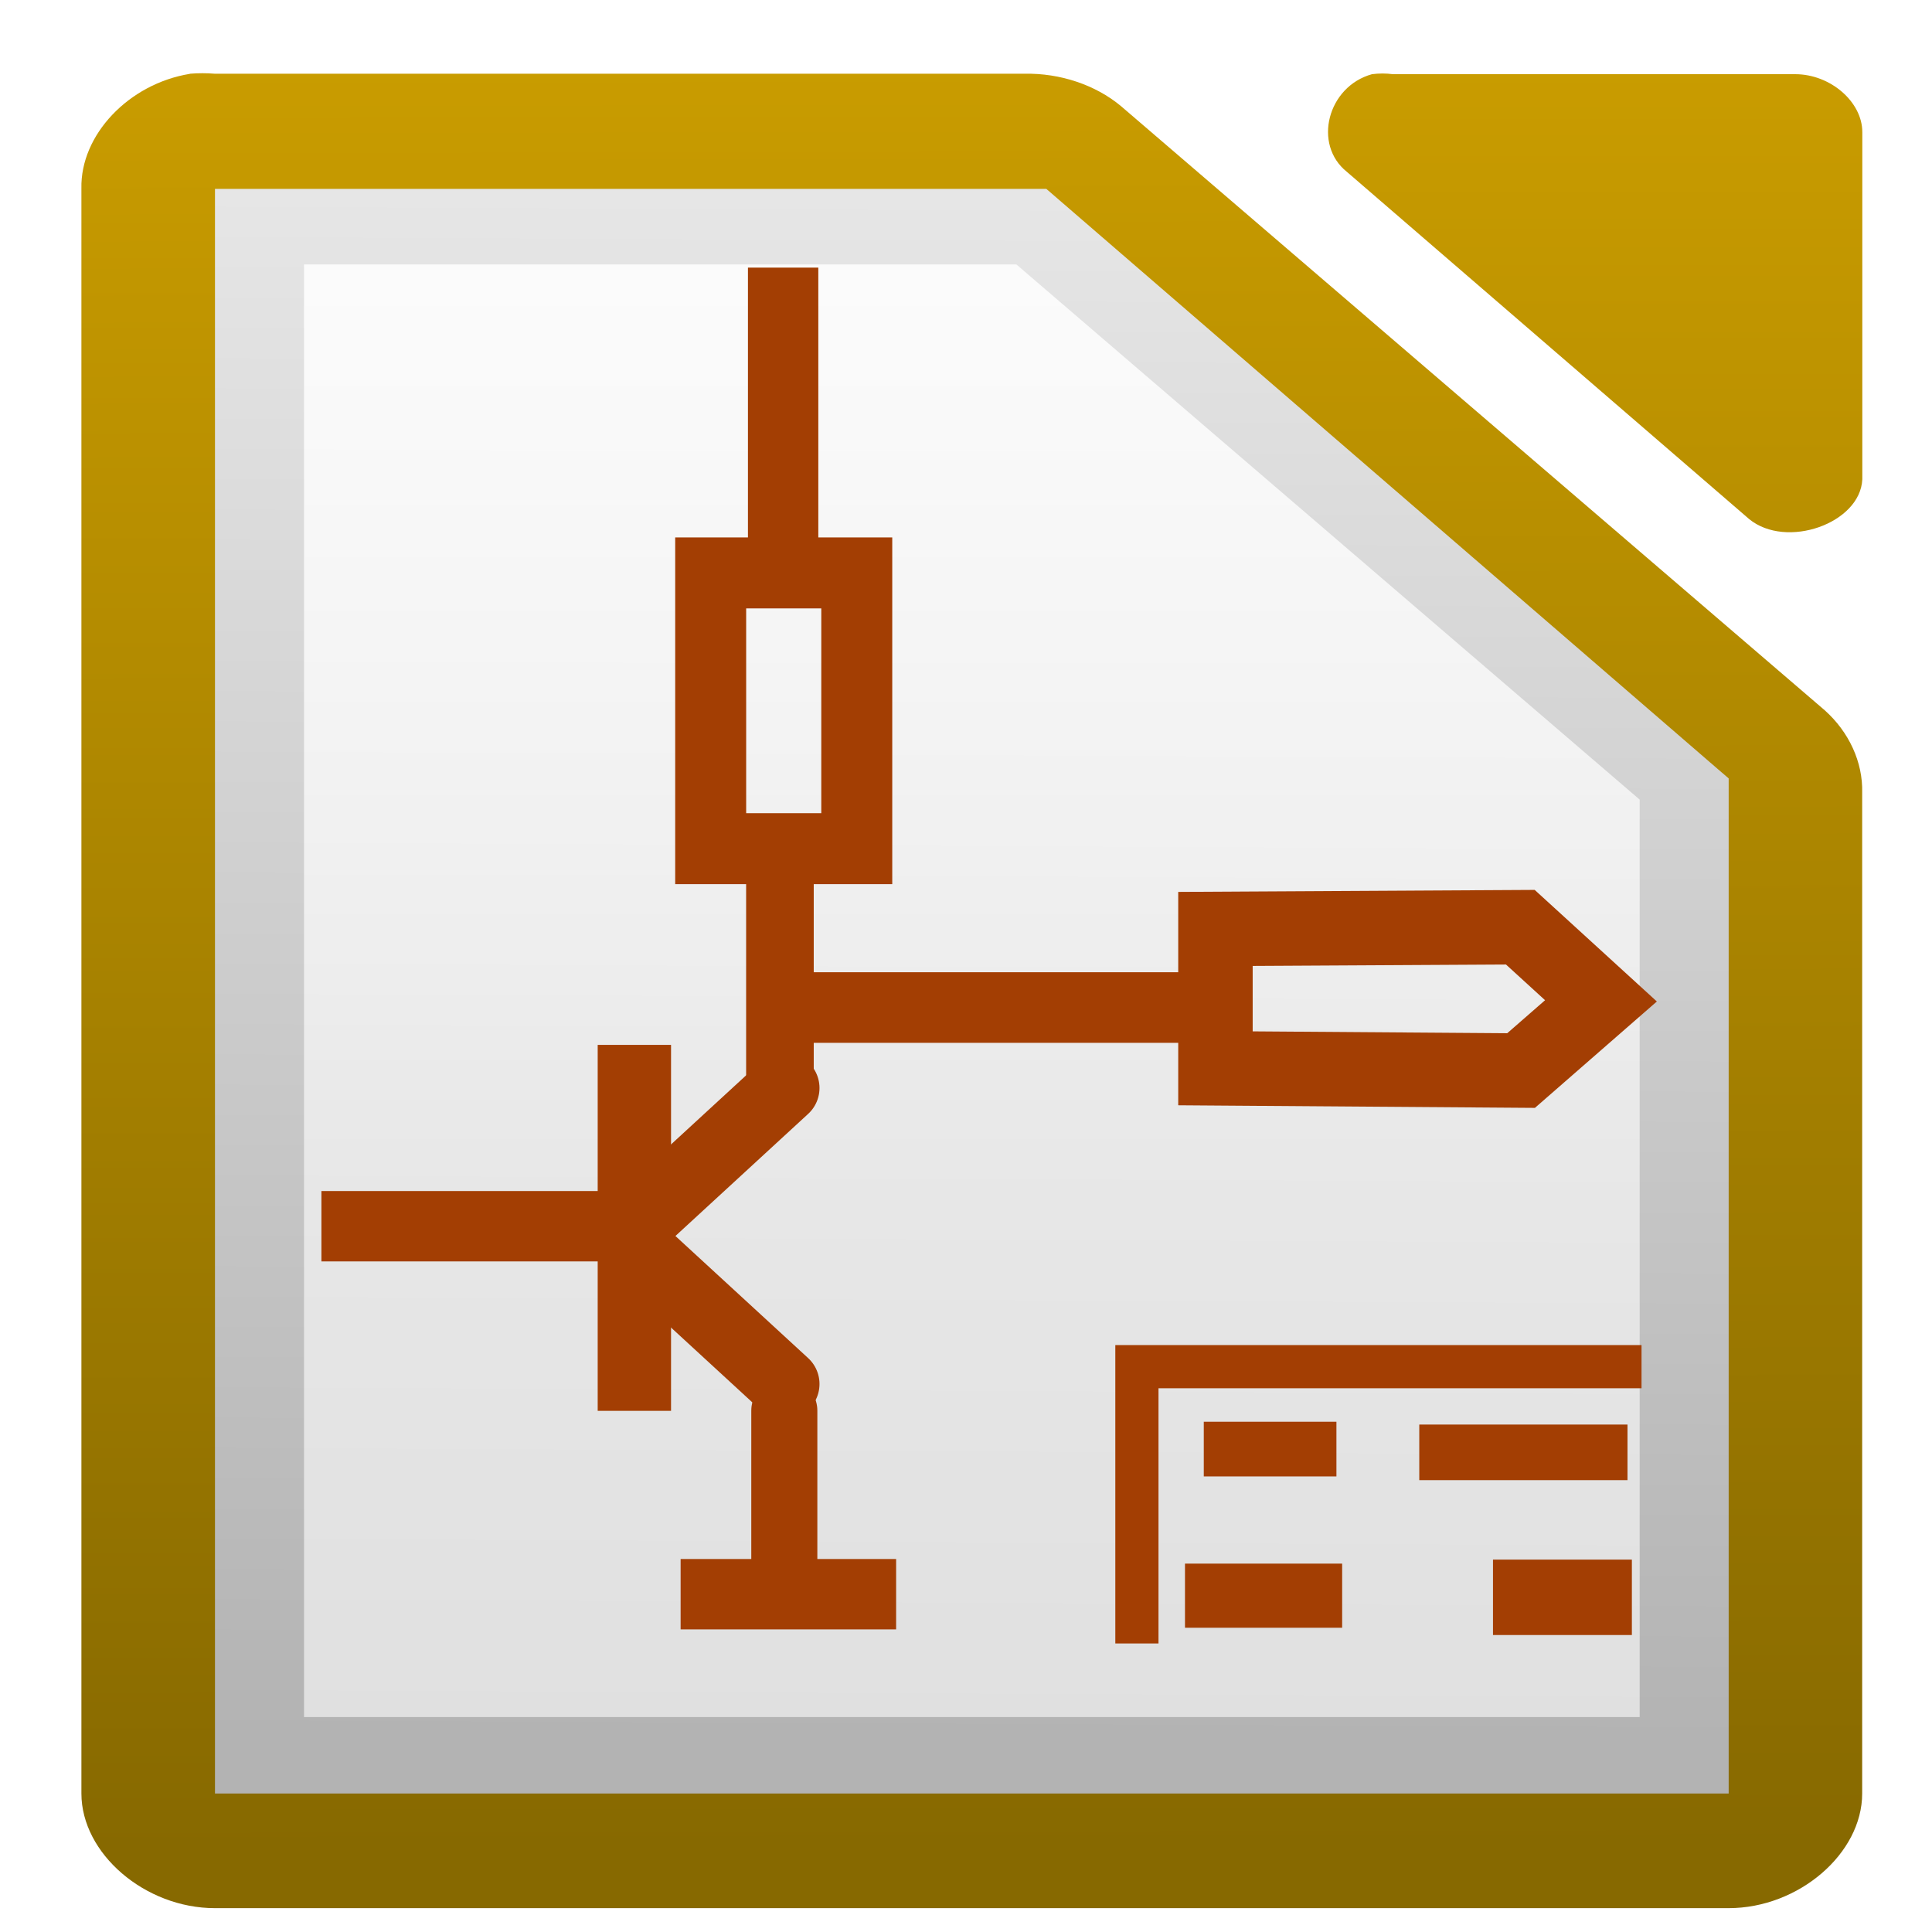
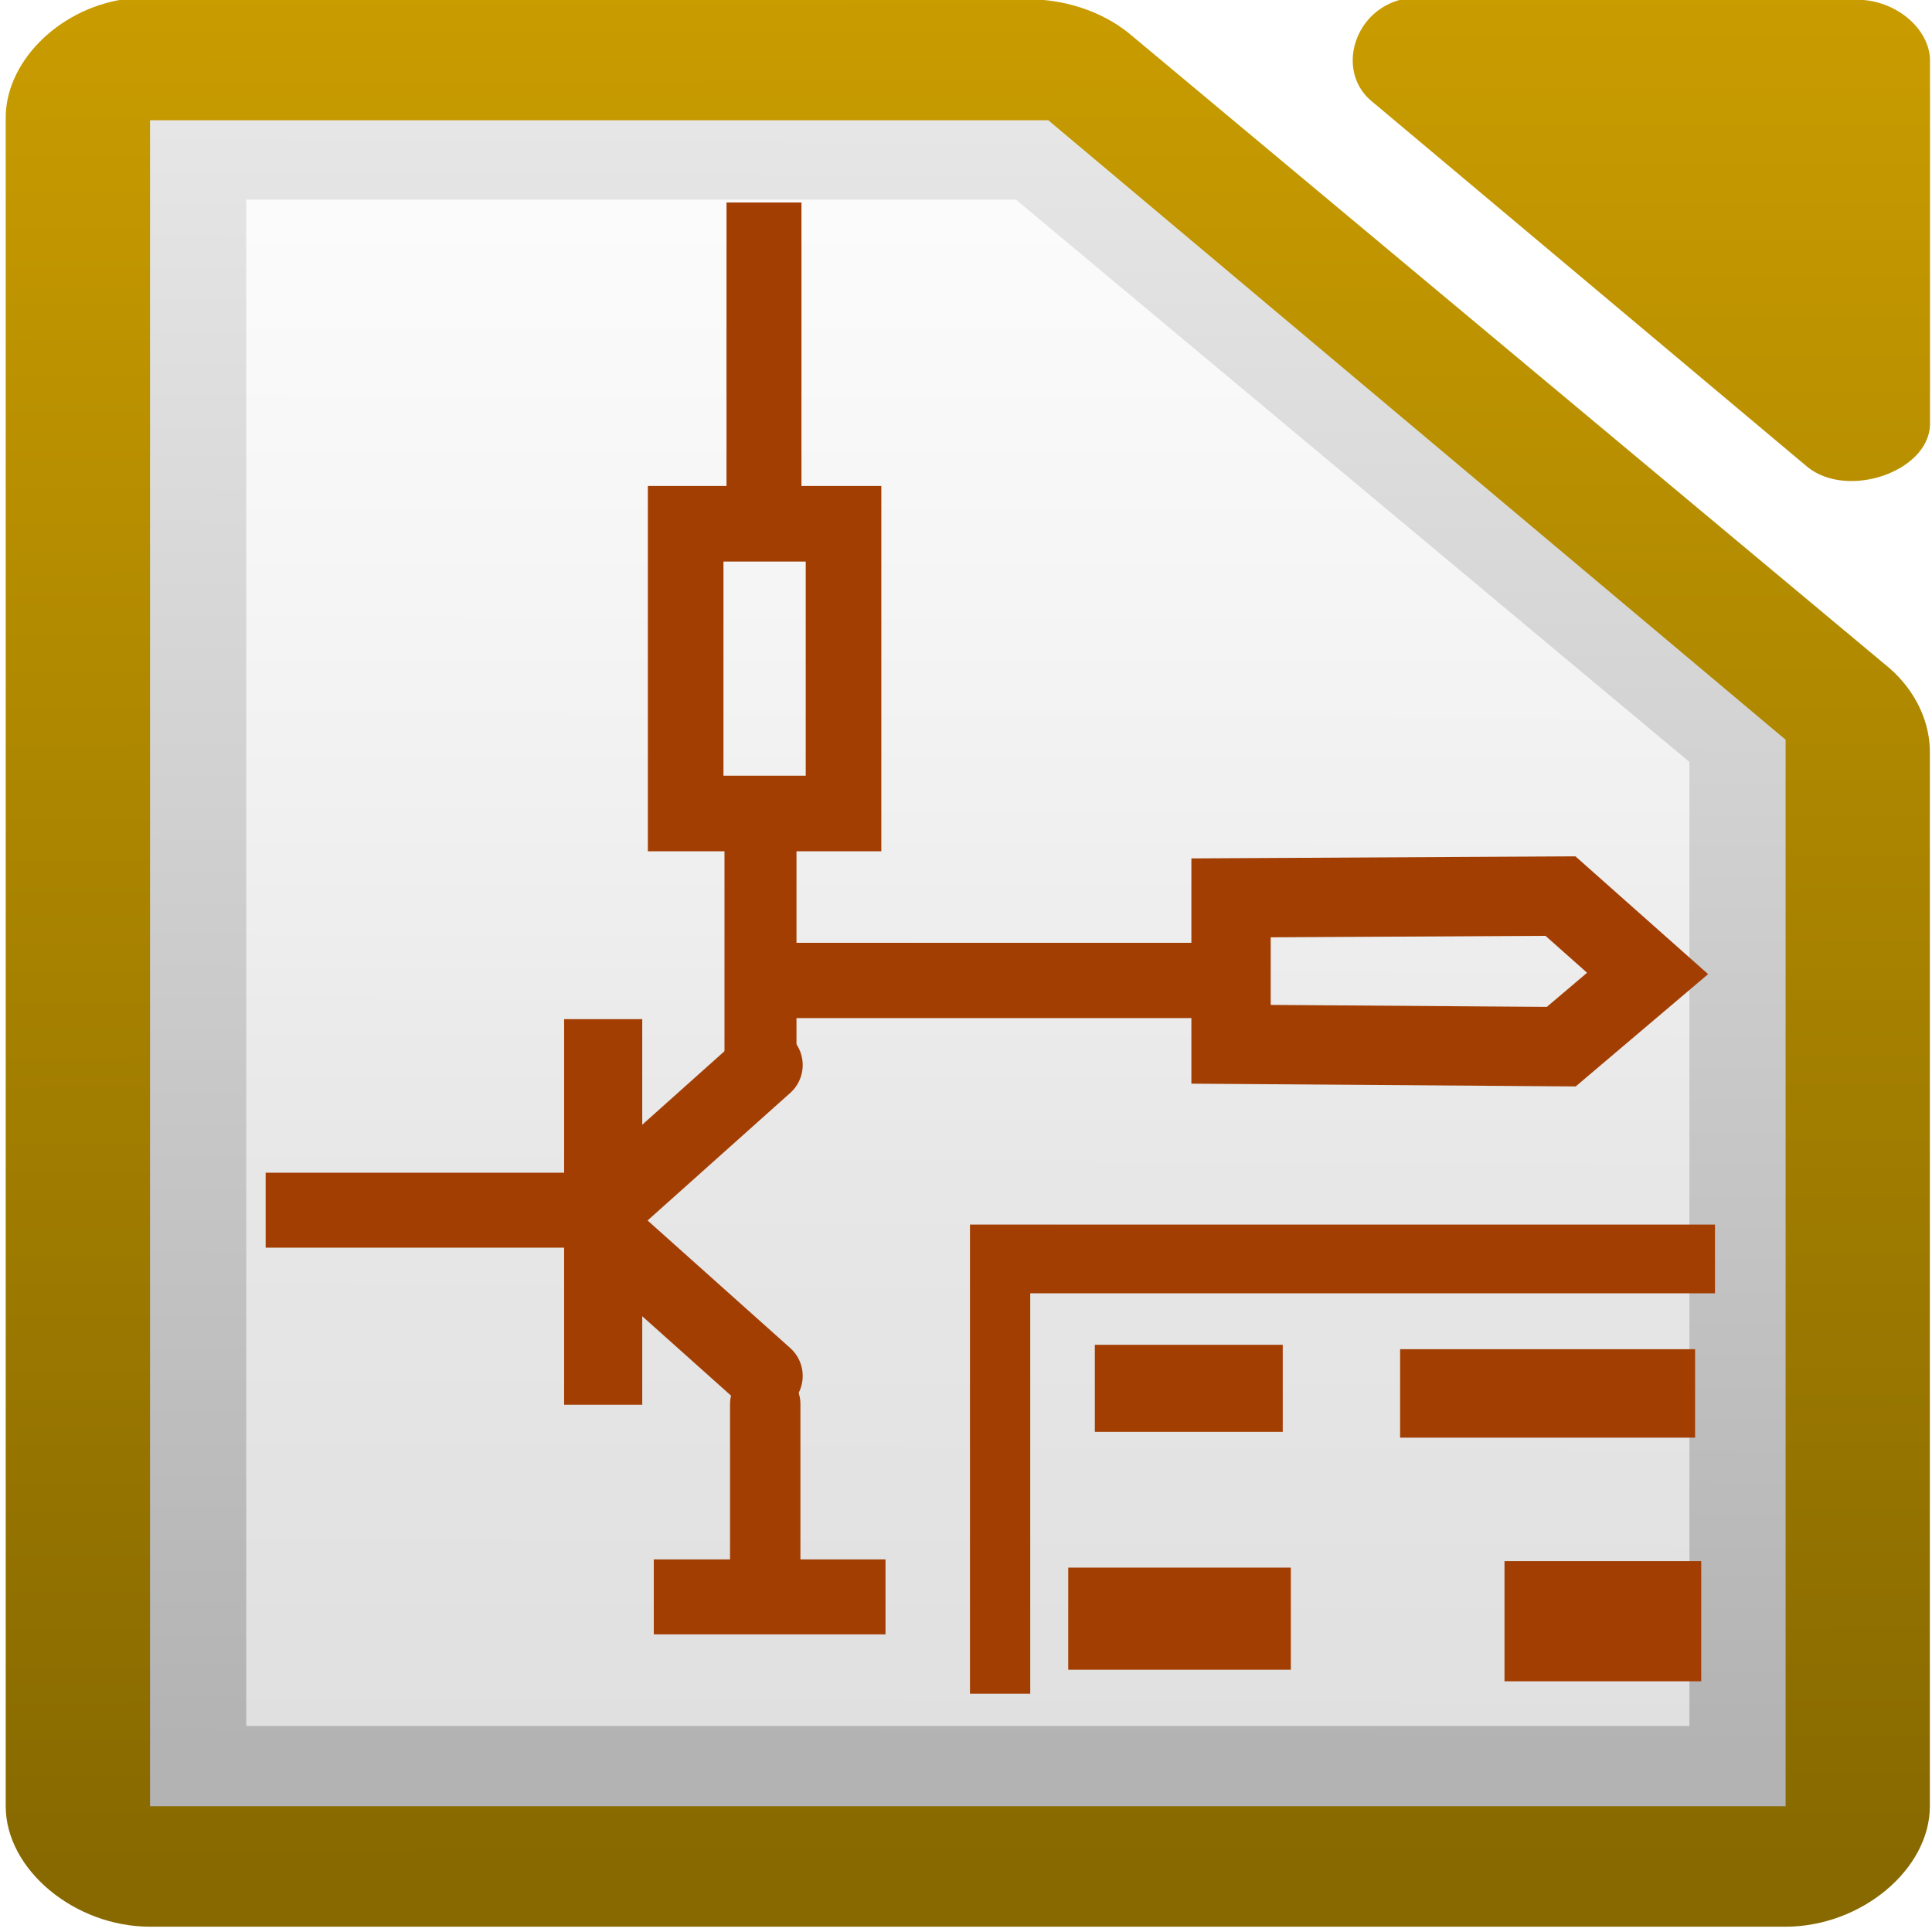
- <svg xmlns="http://www.w3.org/2000/svg" xmlns:xlink="http://www.w3.org/1999/xlink" height="26" width="26" version="1.1" id="svg2">
+ <svg xmlns="http://www.w3.org/2000/svg" xmlns:xlink="http://www.w3.org/1999/xlink" height="48" width="48" version="1.1" id="svg2">
  <defs id="defs4">
    <linearGradient xlink:href="#linearGradient10292-9-2-6-6" id="linearGradient10600-2" gradientUnits="userSpaceOnUse" x1="110.969" y1="976.3" x2="110.969" y2="992.375" />
    <linearGradient id="linearGradient10292-9-2-6-6">
      <stop id="stop10294-9-9-7-8" offset="0" style="stop-color: rgb(102, 102, 102); stop-opacity: 1;" />
      <stop id="stop10296-6-6-7-4" offset="1" style="stop-color: rgb(51, 51, 51); stop-opacity: 1;" />
    </linearGradient>
    <linearGradient xlink:href="#linearGradient10125-12" id="linearGradient10596-0" gradientUnits="userSpaceOnUse" gradientTransform="matrix(1,0,0,1.00011,0,-0.10551)" x1="110.969" y1="976.3" x2="111" y2="991.875" />
    <linearGradient id="linearGradient10125-12">
      <stop style="stop-color: rgb(201, 156, 0); stop-opacity: 1;" offset="0" id="stop10127-04" />
      <stop style="stop-color: rgb(135, 105, 0); stop-opacity: 1;" offset="1" id="stop10129-4" />
    </linearGradient>
    <linearGradient xlink:href="#linearGradient10125-12" id="linearGradient10598-1" gradientUnits="userSpaceOnUse" gradientTransform="matrix(1.00399,0,0,1.00959,-1.1658,-9.36636)" x1="110.969" y1="976.3" x2="110.969" y2="992.375" />
    <linearGradient xlink:href="#linearGradient10286-3" id="linearGradient10602-2" gradientUnits="userSpaceOnUse" gradientTransform="matrix(2.99213,0,0,3.00466,-933.712,-1623.08)" x1="294.343" y1="256.581" x2="294.418" y2="243.139" />
    <linearGradient id="linearGradient10286-3">
      <stop id="stop10288-8" offset="0" style="stop-color: rgb(179, 179, 179); stop-opacity: 1;" />
      <stop id="stop10290-7" offset="1" style="stop-color: rgb(230, 230, 230); stop-opacity: 1;" />
    </linearGradient>
    <linearGradient id="linearGradient15606-1">
      <stop style="stop-color: rgb(255, 255, 255); stop-opacity: 0.588;" offset="0" id="stop15608-0" />
      <stop style="stop-color: rgb(255, 255, 255); stop-opacity: 0.863;" offset="1" id="stop15610-5" />
    </linearGradient>
    <linearGradient y2="-781.623" x2="209.062" y1="-765.461" x1="209.062" gradientTransform="matrix(1.5,0,0,1.5,-368,281.32)" gradientUnits="userSpaceOnUse" id="linearGradient8673" xlink:href="#linearGradient15606-1" />
+     <linearGradient xlink:href="#linearGradient10125-12" id="linearGradient3045" gradientUnits="userSpaceOnUse" gradientTransform="matrix(1,0,0,1.00011,0,-0.10551)" x1="110.969" y1="976.3" x2="111" y2="991.875" />
+     <linearGradient xlink:href="#linearGradient10125-12" id="linearGradient3047" gradientUnits="userSpaceOnUse" gradientTransform="matrix(1.00399,0,0,1.00959,-1.1658,-9.36636)" x1="110.969" y1="976.3" x2="110.969" y2="992.375" />
+     <linearGradient xlink:href="#linearGradient10292-9-2-6-6" id="linearGradient3049" gradientUnits="userSpaceOnUse" x1="110.969" y1="976.3" x2="110.969" y2="992.375" />
+     <linearGradient xlink:href="#linearGradient10286-3" id="linearGradient3051" gradientUnits="userSpaceOnUse" gradientTransform="matrix(2.99213,0,0,3.00466,-933.712,-1623.08)" x1="294.343" y1="256.581" x2="294.418" y2="243.139" />
+     <linearGradient xlink:href="#linearGradient15606-1" id="linearGradient3053" gradientUnits="userSpaceOnUse" gradientTransform="matrix(1.5,0,0,1.5,-368,281.32)" x1="209.062" y1="-765.461" x2="209.062" y2="-781.623" />
  </defs>
-   <g style="display:inline" id="g10552" transform="matrix(0.5991538,0,0,0.5144441,36.4457,461.7421)">
-     <g transform="matrix(2.9999,0,0,2.99884,-391.989,-3823.61)" id="g10554" style="fill:url(#linearGradient10600-2);fill-opacity:1;display:inline">
-       <path id="path10556" d="m 111.812,976.373 c -0.458,0.087 -0.821,0.533 -0.812,1 l 0,14.001 c 5e-5,0.524 0.476,1 1,1 l 11.333,0 c 0.524,-5e-5 1,-0.476 1,-1 l 0,-8.731 c 0.006,-0.264 -0.098,-0.529 -0.281,-0.719 l -5.27,-5.271 c -0.19,-0.184 -0.455,-0.287 -0.719,-0.281 l -6.063,0 c -0.062,-0.006 -0.125,-0.006 -0.188,0 z" style="font-size:medium;font-style:normal;font-variant:normal;font-weight:normal;font-stretch:normal;text-indent:0pt;text-align:start;text-decoration:none;line-height:normal;letter-spacing:normal;word-spacing:normal;text-transform:none;direction:ltr;text-anchor:start;color:#000000;fill:url(#linearGradient10596-0);fill-opacity:1;stroke:none;stroke-width:2;marker:none;visibility:visible;display:inline;overflow:visible;font-family:Andale Mono" />
-       <path id="path10558" d="m 120.663,976.376 c -0.333,0.107 -0.445,0.613 -0.188,0.852 l 3.012,3.029 c 0.278,0.265 0.832,0.038 0.847,-0.347 l 0,-3.029 c -3e-5,-0.264 -0.239,-0.505 -0.502,-0.505 l -3.012,0 c -0.052,-0.008 -0.105,-0.008 -0.157,0 z" style="font-size:medium;font-style:normal;font-variant:normal;font-weight:normal;font-stretch:normal;text-indent:0pt;text-align:start;text-decoration:none;line-height:normal;letter-spacing:normal;word-spacing:normal;text-transform:none;direction:ltr;text-anchor:start;color:#000000;fill:url(#linearGradient10598-1);fill-opacity:1;fill-rule:nonzero;stroke:none;stroke-width:1;marker:none;visibility:visible;display:inline;overflow:visible;font-family:Andale Mono" />
+   <g style="display:inline" id="g10552" transform="matrix(1.195183,0,0,0.9978875,70.65808,893.7169)">
+     <g transform="matrix(2.9999,0,0,2.99884,-391.989,-3823.61)" id="g10554" style="fill:url(#linearGradient3049);fill-opacity:1;display:inline">
+       <path id="path10556" d="m 111.812,976.373 c -0.458,0.087 -0.821,0.533 -0.812,1 l 0,14.001 c 5e-5,0.524 0.476,1 1,1 l 11.333,0 c 0.524,-5e-5 1,-0.476 1,-1 l 0,-8.731 c 0.006,-0.264 -0.098,-0.529 -0.281,-0.719 l -5.27,-5.271 c -0.19,-0.184 -0.455,-0.287 -0.719,-0.281 l -6.063,0 c -0.062,-0.006 -0.125,-0.006 -0.188,0 z" style="font-size:medium;font-style:normal;font-variant:normal;font-weight:normal;font-stretch:normal;text-indent:0pt;text-align:start;text-decoration:none;line-height:normal;letter-spacing:normal;word-spacing:normal;text-transform:none;direction:ltr;text-anchor:start;color:#000000;fill:url(#linearGradient3045);fill-opacity:1;stroke:none;stroke-width:2;marker:none;visibility:visible;display:inline;overflow:visible;font-family:Andale Mono" />
+       <path id="path10558" d="m 120.663,976.376 c -0.333,0.107 -0.445,0.613 -0.188,0.852 l 3.012,3.029 c 0.278,0.265 0.832,0.038 0.847,-0.347 l 0,-3.029 c -3e-5,-0.264 -0.239,-0.505 -0.502,-0.505 l -3.012,0 c -0.052,-0.008 -0.105,-0.008 -0.157,0 z" style="font-size:medium;font-style:normal;font-variant:normal;font-weight:normal;font-stretch:normal;text-indent:0pt;text-align:start;text-decoration:none;line-height:normal;letter-spacing:normal;word-spacing:normal;text-transform:none;direction:ltr;text-anchor:start;color:#000000;fill:url(#linearGradient3047);fill-opacity:1;fill-rule:nonzero;stroke:none;stroke-width:1;marker:none;visibility:visible;display:inline;overflow:visible;font-family:Andale Mono" />
    </g>
-     <path id="path10560" d="m -56,-892.615 0,0.75 0,40.5 0,0.727 0.75,0 32.499,0 0.75,0 0,-0.727 0,-25.5 0,-0.328 -0.234,-0.234 -14.906,-15 -0.187,-0.188 -0.328,0 -17.593,0 -0.75,0 z" style="font-size:medium;font-style:normal;font-variant:normal;font-weight:normal;font-stretch:normal;text-indent:0pt;text-align:start;text-decoration:none;line-height:normal;letter-spacing:normal;word-spacing:normal;text-transform:none;direction:ltr;text-anchor:start;color:#000000;fill:url(#linearGradient10602-2);fill-opacity:1;fill-rule:nonzero;stroke:none;stroke-width:1;marker:none;visibility:visible;display:inline;overflow:visible;font-family:Andale Mono" />
-     <path style="fill:url(#linearGradient8673);fill-opacity:1;stroke:none;display:inline" d="m -54,-890.638 16,0 14,14 0,24 -30,0 0,-38 z" id="path10562" />
+     <path id="path10560" d="m -56,-892.615 0,0.75 0,40.5 0,0.727 0.75,0 32.499,0 0.75,0 0,-0.727 0,-25.5 0,-0.328 -0.234,-0.234 -14.906,-15 -0.187,-0.188 -0.328,0 -17.593,0 -0.75,0 z" style="font-size:medium;font-style:normal;font-variant:normal;font-weight:normal;font-stretch:normal;text-indent:0pt;text-align:start;text-decoration:none;line-height:normal;letter-spacing:normal;word-spacing:normal;text-transform:none;direction:ltr;text-anchor:start;color:#000000;fill:url(#linearGradient3051);fill-opacity:1;fill-rule:nonzero;stroke:none;stroke-width:1;marker:none;visibility:visible;display:inline;overflow:visible;font-family:Andale Mono" />
+     <path style="fill:url(#linearGradient3053);fill-opacity:1;stroke:none;display:inline" d="m -54,-890.638 16,0 14,14 0,24 -30,0 0,-38 z" id="path10562" />
  </g>
-   <path id="path303-2" d="m 15.3,22.117 0,-3.725 6.791,0" style="fill:none;stroke:#a33e03;stroke-width:0.581px;stroke-opacity:1" />
-   <path id="path305-2" d="m 16.2,19.501 1.785,0" style="fill:none;stroke:#a33e03;stroke-width:0.736px;stroke-opacity:1" />
-   <path id="path307-0" d="m 19.1,19.545 2.802,0" style="fill:none;stroke:#a33e03;stroke-width:0.748px;stroke-opacity:1" />
-   <path id="path309-5" d="m 15.947,21.474 2.115,0" style="fill:none;stroke:#a33e03;stroke-width:0.863px;stroke-opacity:1" />
-   <path id="path311-5" d="m 20.092,21.496 1.869,0" style="fill:none;stroke:#a33e03;stroke-width:1.015px;stroke-opacity:1" />
-   <path style="color:#000000;fill:none;stroke:#a33e03;stroke-width:0.987;stroke-linecap:square;stroke-opacity:1" d="m 8.537,14.555 0,3.938" id="path315-9" />
-   <path style="color:#000000;fill:none;stroke:#a33e03;stroke-width:0.947;stroke-linecap:round;stroke-opacity:1" d="m 10.555,14.642 -1.974,1.816" id="path317-0" />
-   <path style="color:#000000;fill:none;stroke:#a33e03;stroke-width:0.947;stroke-linecap:round;stroke-opacity:1" d="M 10.555,18.625 8.581,16.809" id="path319-2" />
-   <path style="color:#000000;fill:none;stroke:#a33e03;stroke-width:0.947;stroke-linecap:square;stroke-opacity:1" d="m 8.595,16.502 -3.796,0" id="path321-8" />
-   <path style="color:#000000;fill:none;stroke:#a33e03;stroke-width:0.889;stroke-linecap:round;stroke-opacity:1" d="m 10.555,18.984 0,2.136" id="path323-3" />
-   <path style="color:#000000;fill:none;stroke:#a33e03;stroke-width:0.947;stroke-linecap:square;stroke-opacity:1" d="m 11.586,21.454 -1.953,0" id="path325-8" />
-   <path style="color:#000000;fill:none;stroke:#a33e03;stroke-width:0.91;stroke-linecap:round;stroke-opacity:1" d="m 10.496,14.485 0,-2.89" id="path327-0" />
-   <path style="color:#000000;fill:none;stroke:#a33e03;stroke-width:0.955;stroke-linecap:square;stroke-opacity:1" d="m 11.53,11.421 -1.966,0 0,-3.711 1.966,0 0,3.711" id="path329-4" />
-   <path style="color:#000000;fill:none;stroke:#a33e03;stroke-width:0.95;stroke-linecap:square;stroke-miterlimit:4;stroke-opacity:1;stroke-dasharray:none" d="m 10.966,13.559 4.472,0" id="path331-0" />
-   <path style="color:#000000;fill:#a33e03;fill-opacity:1;stroke:#a33e03;stroke-width:0.947;stroke-linecap:square;stroke-miterlimit:4;stroke-opacity:1;stroke-dasharray:none" d="m 10.539,4.075 0,3.509" id="path333-9" />
-   <path style="fill:none;stroke:#a33e03;stroke-width:1.002px;stroke-opacity:1" d="m 16.357,12.501 4.103,-0.023 1.085,0.991 -1.075,0.938 -4.113,-0.03 0,-1.876 z" id="path361-0" />
+   <g id="g3097" transform="matrix(1.311068,0,0,1.495082,-12.48789,-19.1572)">
+     <path style="fill:none;stroke:#a33e03;stroke-width:1.142px;stroke-opacity:1" d="m 28.477,40.959 0,-7.225 13.547,0" id="path303-2" />
+     <path style="fill:none;stroke:#a33e03;stroke-width:1.447px;stroke-opacity:1" d="m 30.272,35.884 3.561,0" id="path305-2" />
+     <path style="fill:none;stroke:#a33e03;stroke-width:1.47px;stroke-opacity:1" d="m 36.057,35.969 5.59,0" id="path307-0" />
+     <path style="fill:none;stroke:#a33e03;stroke-width:1.697px;stroke-opacity:1" d="m 29.768,39.712 4.218,0" id="path309-5" />
+     <path style="fill:none;stroke:#a33e03;stroke-width:1.997px;stroke-opacity:1" d="m 38.035,39.754 3.728,0" id="path311-5" />
+   </g>
+   <path style="color:#000000;fill:none;stroke:#a33e03;stroke-width:1.941;stroke-linecap:square;stroke-opacity:1" d="m 14.986,26.291 0,7.639" id="path315-9" />
+   <path style="color:#000000;fill:none;stroke:#a33e03;stroke-width:1.862;stroke-linecap:round;stroke-opacity:1" d="m 19.012,26.46 -3.939,3.522" id="path317-0" />
+   <path style="color:#000000;fill:none;stroke:#a33e03;stroke-width:1.862;stroke-linecap:round;stroke-opacity:1" d="M 19.012,34.185 15.073,30.663" id="path319-2" />
+   <path style="color:#000000;fill:none;stroke:#a33e03;stroke-width:1.862;stroke-linecap:square;stroke-opacity:1" d="m 15.103,30.067 -7.572,0" id="path321-8" />
+   <path style="color:#000000;fill:none;stroke:#a33e03;stroke-width:1.749;stroke-linecap:round;stroke-opacity:1" d="m 19.012,34.882 0,4.142" id="path323-3" />
+   <path style="color:#000000;fill:none;stroke:#a33e03;stroke-width:1.862;stroke-linecap:square;stroke-opacity:1" d="m 21.069,39.674 -3.895,0" id="path325-8" />
+   <path style="color:#000000;fill:none;stroke:#a33e03;stroke-width:1.789;stroke-linecap:round;stroke-opacity:1" d="m 18.894,26.155 0,-5.607" id="path327-0" />
+   <path style="color:#000000;fill:none;stroke:#a33e03;stroke-width:1.878;stroke-linecap:square;stroke-opacity:1" d="m 20.957,20.211 -3.922,0 0,-7.198 3.922,0 0,7.198" id="path329-4" />
+   <path style="color:#000000;fill:none;stroke:#a33e03;stroke-width:1.87;stroke-linecap:square;stroke-miterlimit:4;stroke-opacity:1;stroke-dasharray:none" d="m 19.831,24.359 8.921,0" id="path331-0" />
+   <path style="color:#000000;fill:#a33e03;fill-opacity:1;stroke:#a33e03;stroke-width:1.862;stroke-linecap:square;stroke-miterlimit:4;stroke-opacity:1;stroke-dasharray:none" d="m 18.981,5.962 0,6.806" id="path333-9" />
+   <path style="fill:none;stroke:#a33e03;stroke-width:1.971px;stroke-opacity:1" d="m 30.585,22.307 8.184,-0.044 2.165,1.922 -2.145,1.819 -8.204,-0.059 0,-3.638 z" id="path361-0" />
</svg>
